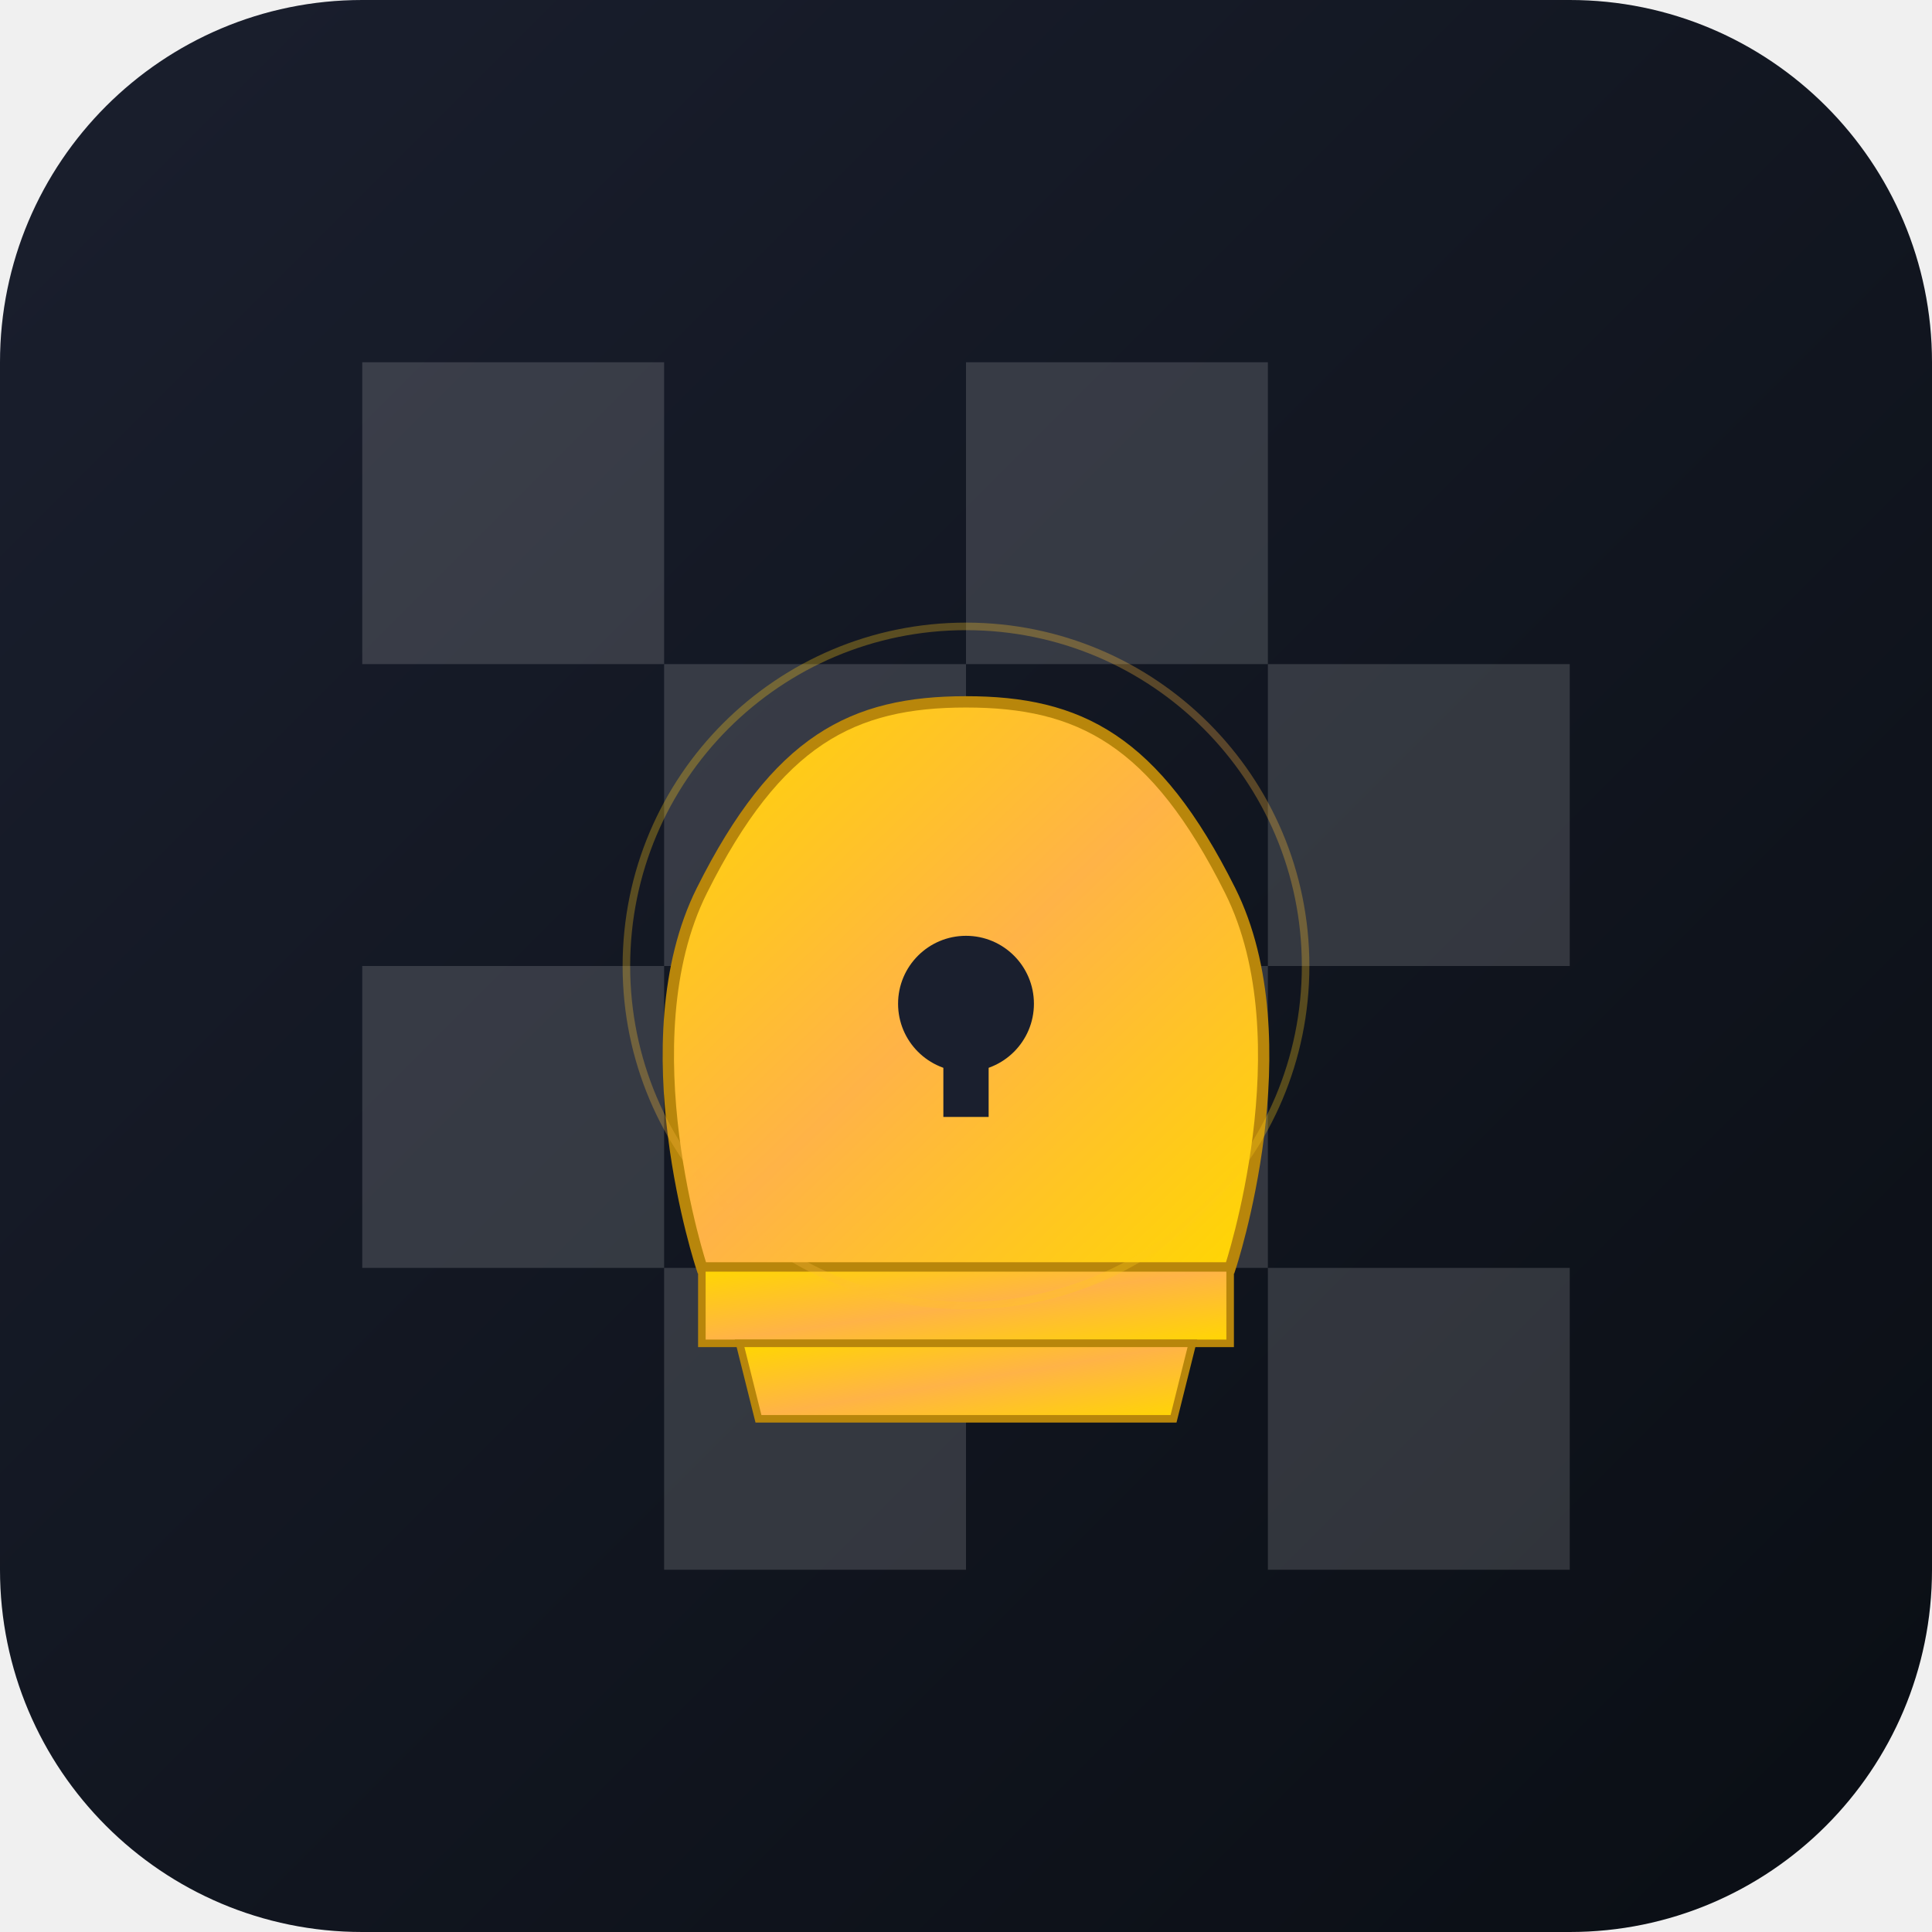
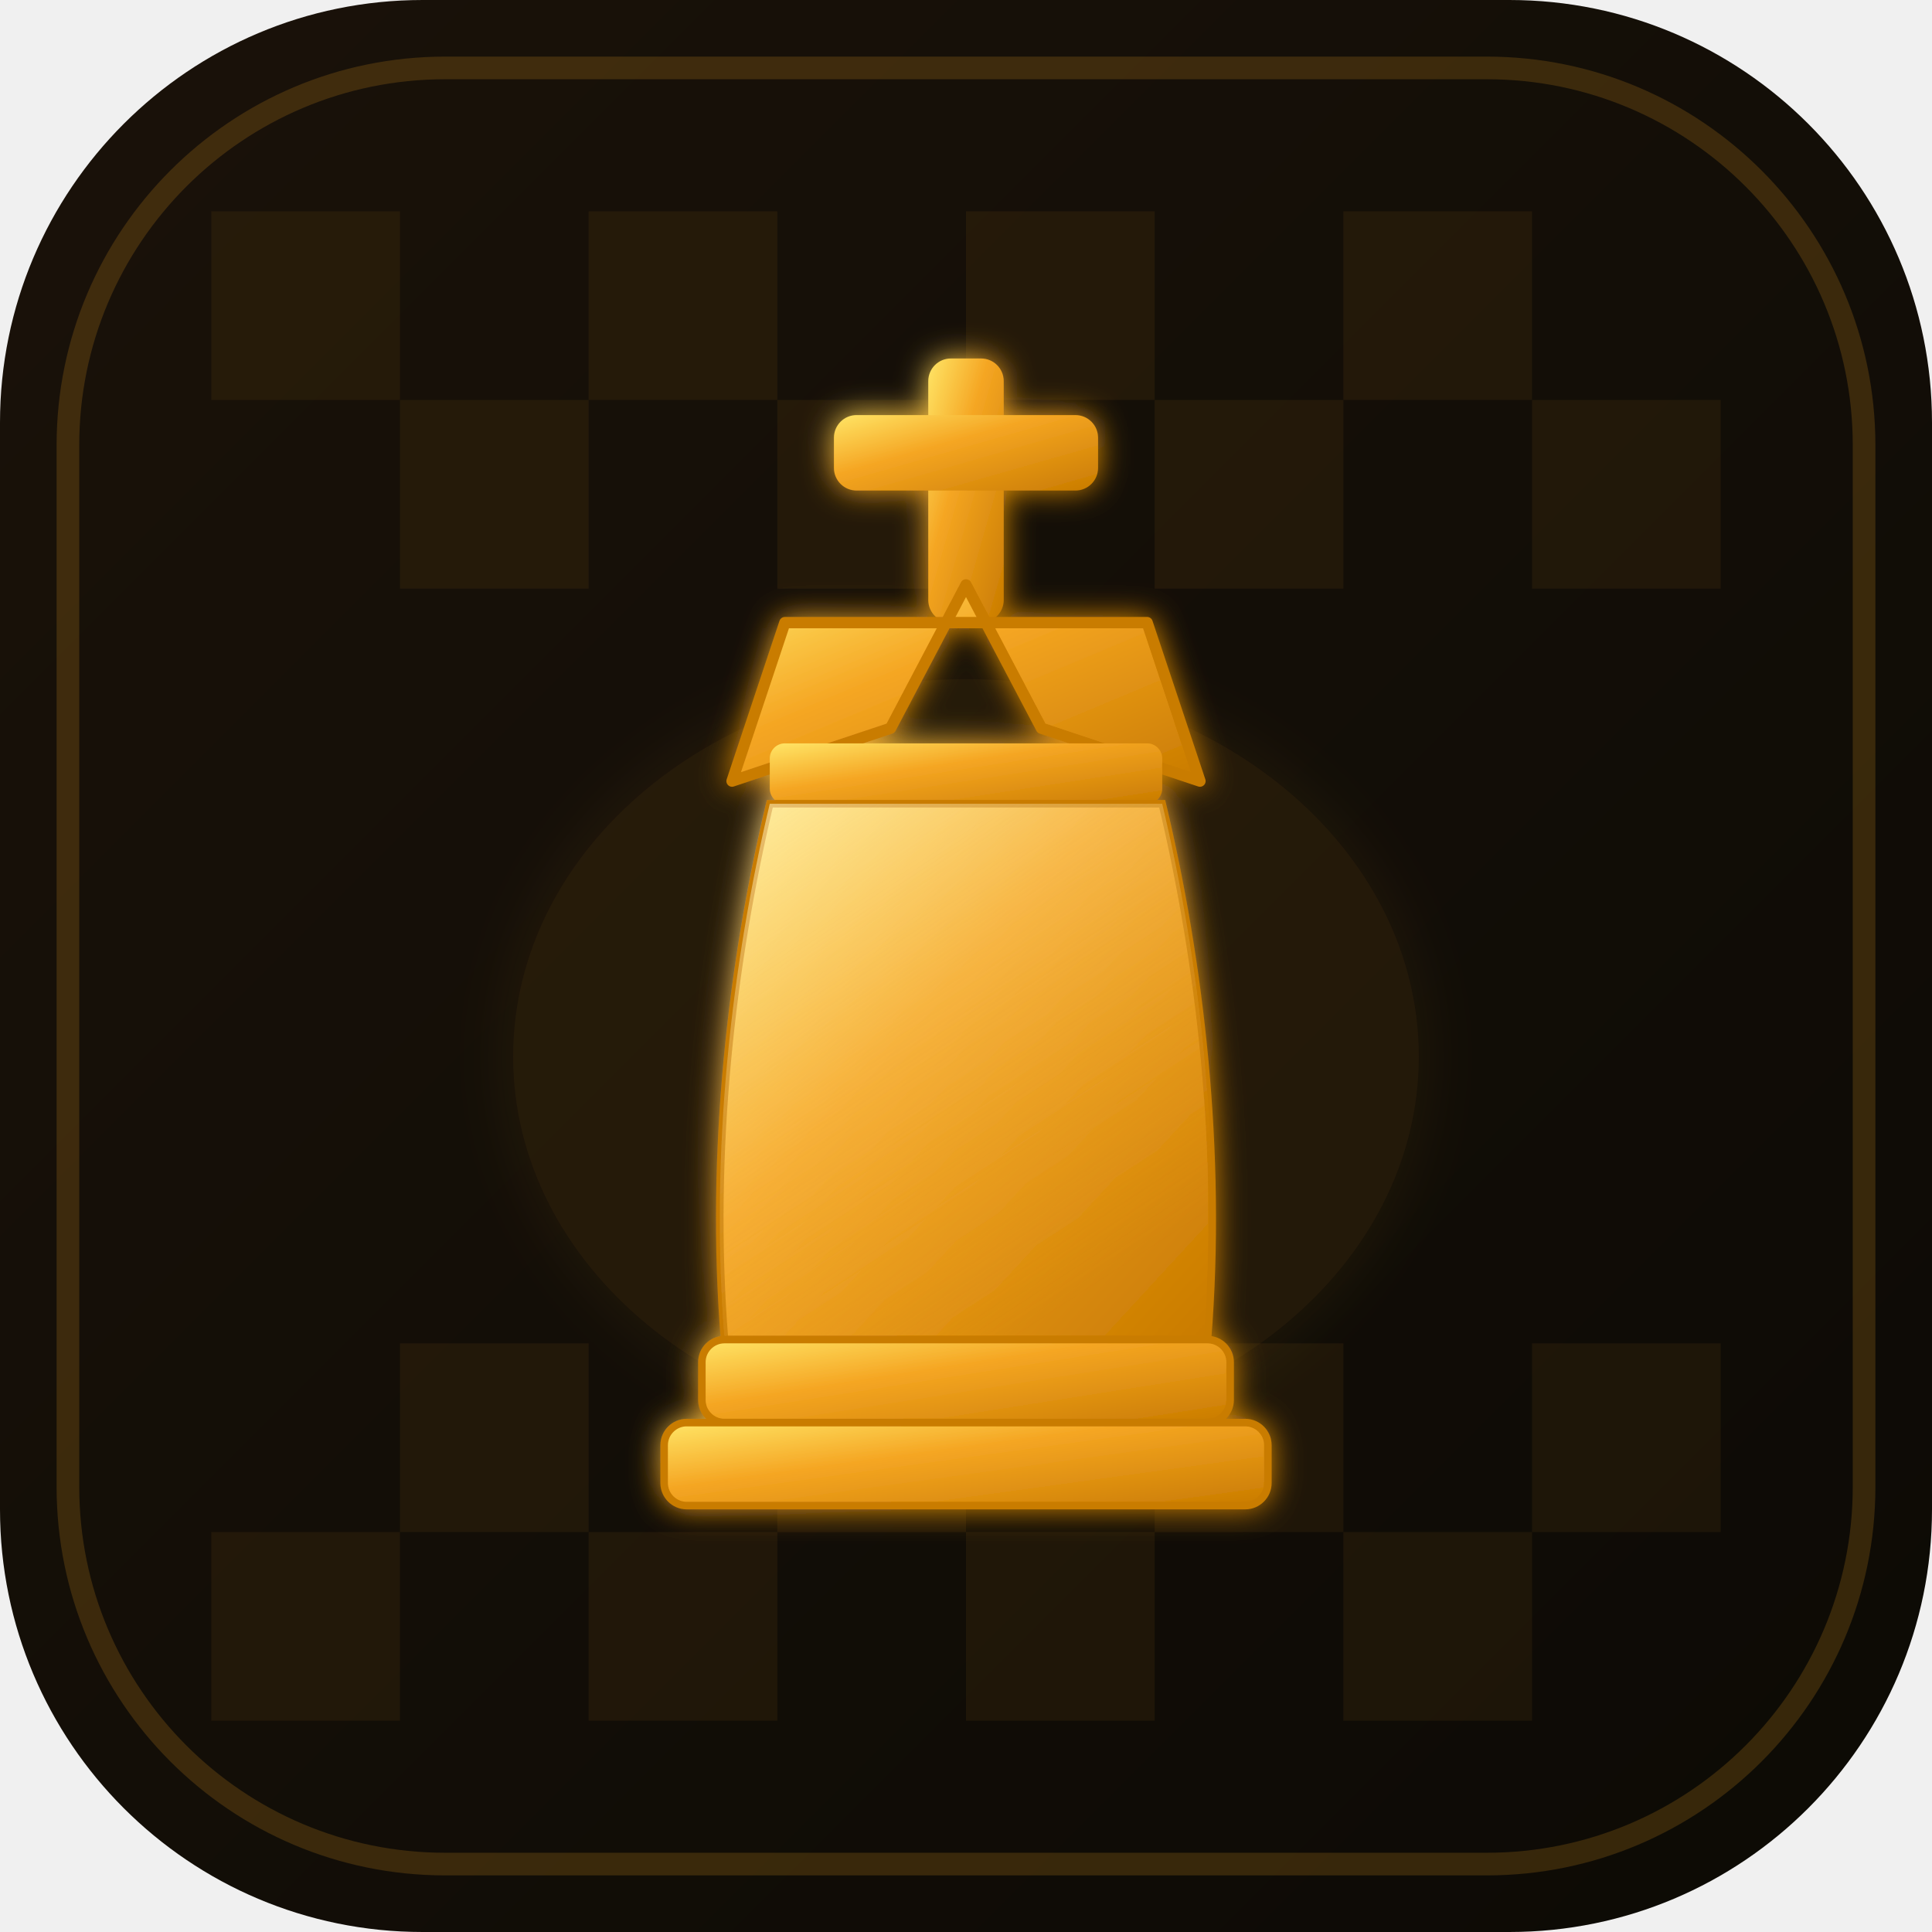
<svg xmlns="http://www.w3.org/2000/svg" viewBox="0 0 512 512">
  <defs>
    <linearGradient id="bg" x1="0%" y1="0%" x2="100%" y2="100%">
-       <stop offset="0%" style="stop-color:#1a1f2e" />
-       <stop offset="100%" style="stop-color:#0a0e14" />
+       <stop offset="0%" style="stop-color:#1a1209" />
+       <stop offset="100%" style="stop-color:#0c0a05" />
    </linearGradient>
    <linearGradient id="gold" x1="0%" y1="0%" x2="100%" y2="100%">
-       <stop offset="0%" style="stop-color:#ffd700" />
-       <stop offset="50%" style="stop-color:#ffb347" />
-       <stop offset="100%" style="stop-color:#ffd700" />
+       <stop offset="0%" style="stop-color:#ffe566" />
+       <stop offset="40%" style="stop-color:#f5a623" />
+       <stop offset="100%" style="stop-color:#c97b00" />
    </linearGradient>
+     <linearGradient id="goldShine" x1="0%" y1="0%" x2="60%" y2="100%">
+       <stop offset="0%" style="stop-color:#fff6cc;stop-opacity:0.6" />
+       <stop offset="100%" style="stop-color:#f5a623;stop-opacity:0" />
+     </linearGradient>
+     <filter id="glow">
+       <feGaussianBlur stdDeviation="8" result="blur" />
+       <feComposite in="SourceGraphic" in2="blur" operator="over" />
+     </filter>
+     <filter id="softglow">
+       <feGaussianBlur stdDeviation="4" result="blur" />
+       <feComposite in="SourceGraphic" in2="blur" operator="over" />
+     </filter>
  </defs>
-   <rect width="512" height="512" rx="96" fill="url(#bg)" />
-   <g opacity="0.15">
-     <rect x="96" y="96" width="80" height="80" fill="#fff" />
-     <rect x="176" y="176" width="80" height="80" fill="#fff" />
-     <rect x="256" y="96" width="80" height="80" fill="#fff" />
-     <rect x="336" y="176" width="80" height="80" fill="#fff" />
-     <rect x="96" y="256" width="80" height="80" fill="#fff" />
-     <rect x="176" y="336" width="80" height="80" fill="#fff" />
-     <rect x="256" y="256" width="80" height="80" fill="#fff" />
-     <rect x="336" y="336" width="80" height="80" fill="#fff" />
+   <rect width="512" height="512" rx="112" fill="url(#bg)" />
+   <g opacity="0.07" fill="#f5a623">
+     <rect x="56" y="56" width="50" height="50" />
+     <rect x="156" y="56" width="50" height="50" />
+     <rect x="256" y="56" width="50" height="50" />
+     <rect x="356" y="56" width="50" height="50" />
+     <rect x="106" y="106" width="50" height="50" />
+     <rect x="206" y="106" width="50" height="50" />
+     <rect x="306" y="106" width="50" height="50" />
+     <rect x="406" y="106" width="50" height="50" />
+     <rect x="56" y="406" width="50" height="50" />
+     <rect x="156" y="406" width="50" height="50" />
+     <rect x="256" y="406" width="50" height="50" />
+     <rect x="356" y="406" width="50" height="50" />
+     <rect x="106" y="356" width="50" height="50" />
+     <rect x="206" y="356" width="50" height="50" />
+     <rect x="306" y="356" width="50" height="50" />
+     <rect x="406" y="356" width="50" height="50" />
  </g>
-   <g transform="translate(256, 256)">
-     <path d="M0 -100 L0 -130" stroke="url(#gold)" stroke-width="16" stroke-linecap="round" />
-     <path d="M-20 -115 L20 -115" stroke="url(#gold)" stroke-width="16" stroke-linecap="round" />
-     <path d="M-70 80 C-70 80 -90 20 -70 -20 C-50 -60 -30 -70 0 -70 C30 -70 50 -60 70 -20 C90 20 70 80 70 80 Z" fill="url(#gold)" stroke="#b8860b" stroke-width="3" />
-     <path d="M-70 80 L70 80 L70 100 L-70 100 Z" fill="url(#gold)" stroke="#b8860b" stroke-width="2" />
-     <path d="M-60 100 L60 100 L55 120 L-55 120 Z" fill="url(#gold)" stroke="#b8860b" stroke-width="2" />
-     <circle cx="0" cy="10" r="18" fill="#1a1f2e" />
-     <rect x="-6" y="10" width="12" height="30" fill="#1a1f2e" />
+   <ellipse cx="256" cy="280" rx="120" ry="100" fill="#f5a623" opacity="0.08" filter="url(#glow)" />
+   <g transform="translate(256,265)" filter="url(#softglow)">
+     <rect x="-10" y="-170" width="20" height="70" rx="6" fill="url(#gold)" />
+     <rect x="-35" y="-155" width="70" height="20" rx="6" fill="url(#gold)" />
+     <path d="M-48,-100 L-62,-58 L-20,-72 L0,-110 L20,-72 L62,-58 L48,-100 Z" fill="url(#gold)" stroke="#c97b00" stroke-width="3" stroke-linejoin="round" />
+     <rect x="-52" y="-68" width="104" height="16" rx="4" fill="url(#gold)" />
+     <path d="M-52,-52 C-62,-10 -68,40 -64,90 L64,90 C68,40 62,-10 52,-52 Z" fill="url(#gold)" stroke="#c97b00" stroke-width="2" />
+     <path d="M-52,-52 C-62,-10 -68,40 -64,90 L64,90 C68,40 62,-10 52,-52 Z" fill="url(#goldShine)" />
+     <rect x="-70" y="90" width="140" height="22" rx="6" fill="url(#gold)" stroke="#c97b00" stroke-width="2" />
+     <rect x="-80" y="112" width="160" height="22" rx="6" fill="url(#gold)" stroke="#c97b00" stroke-width="2" />
  </g>
-   <circle cx="256" cy="256" r="90" fill="none" stroke="url(#gold)" stroke-width="2" opacity="0.3" />
+   <rect x="18" y="18" width="476" height="476" rx="100" fill="none" stroke="#f5a623" stroke-width="6" opacity="0.18" />
</svg>
